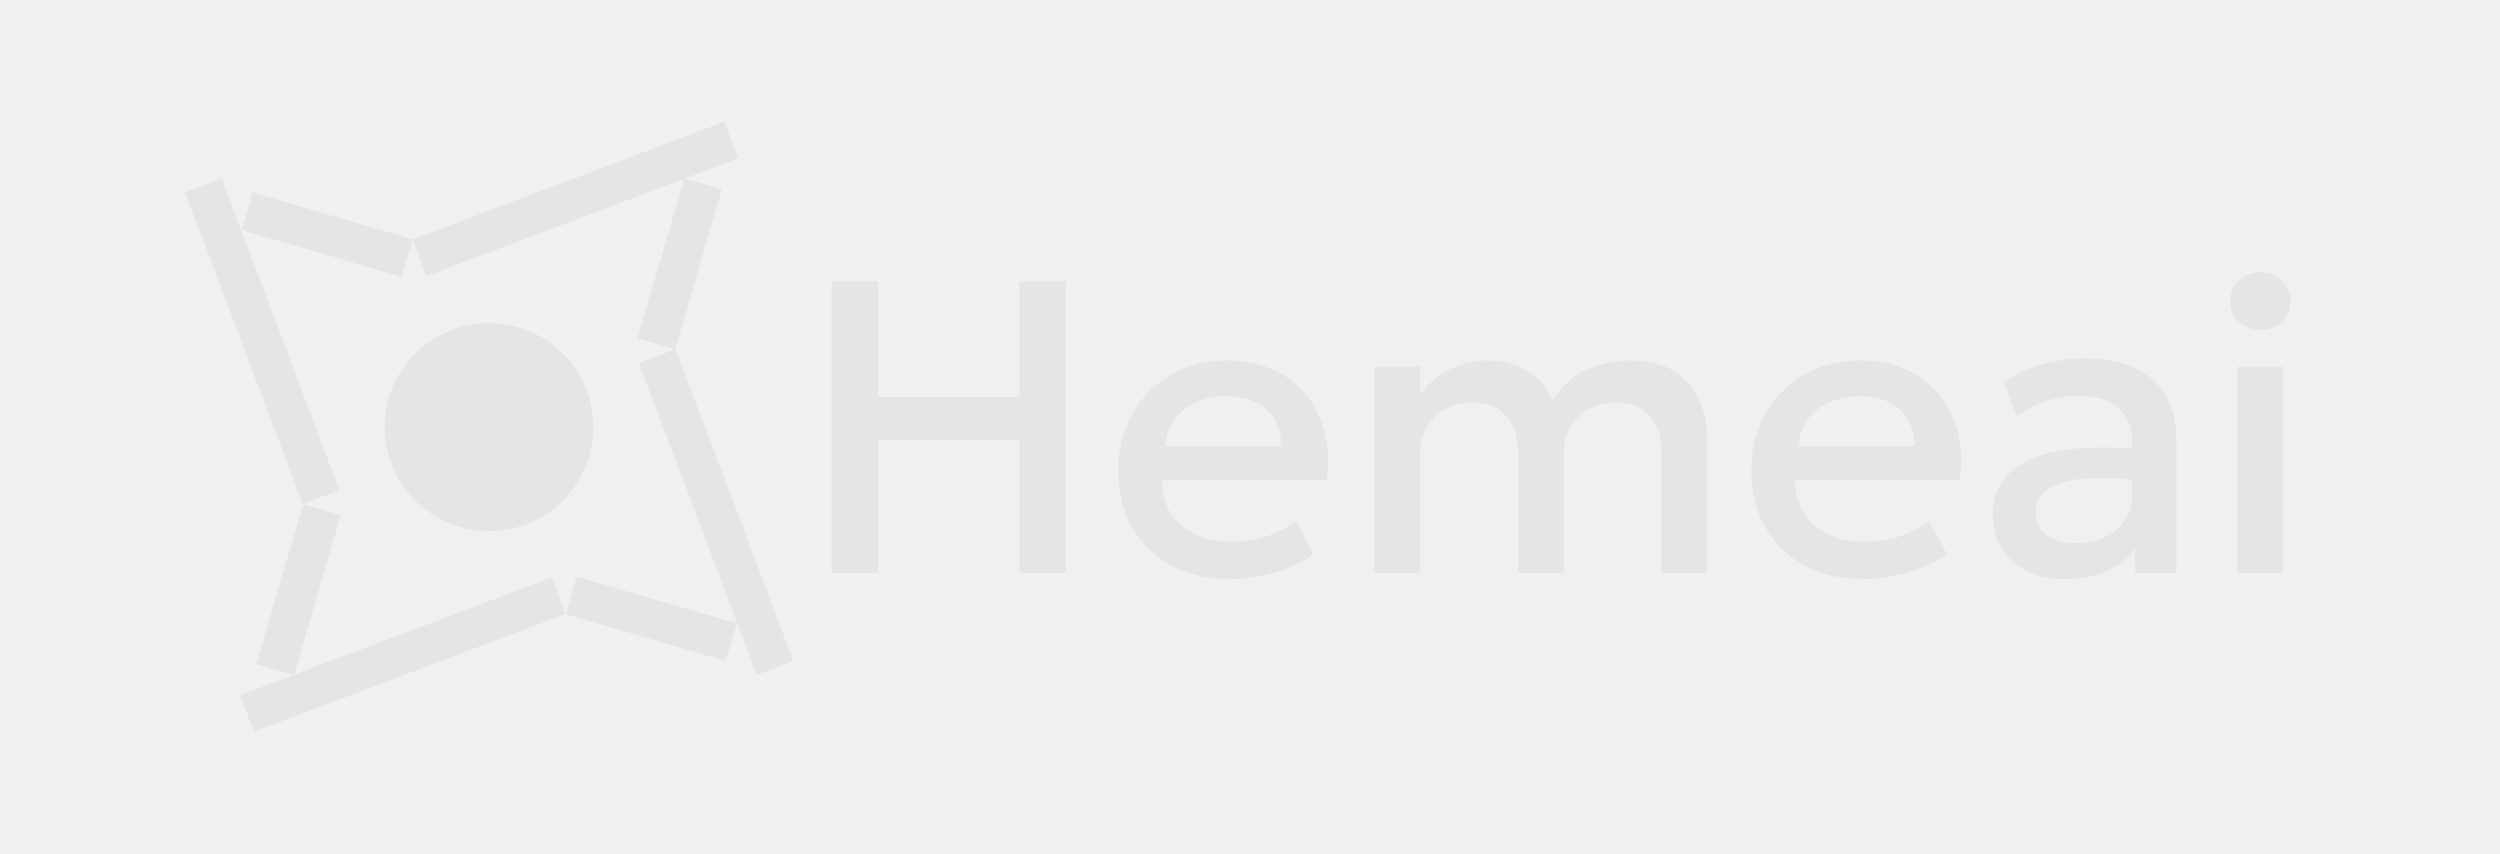
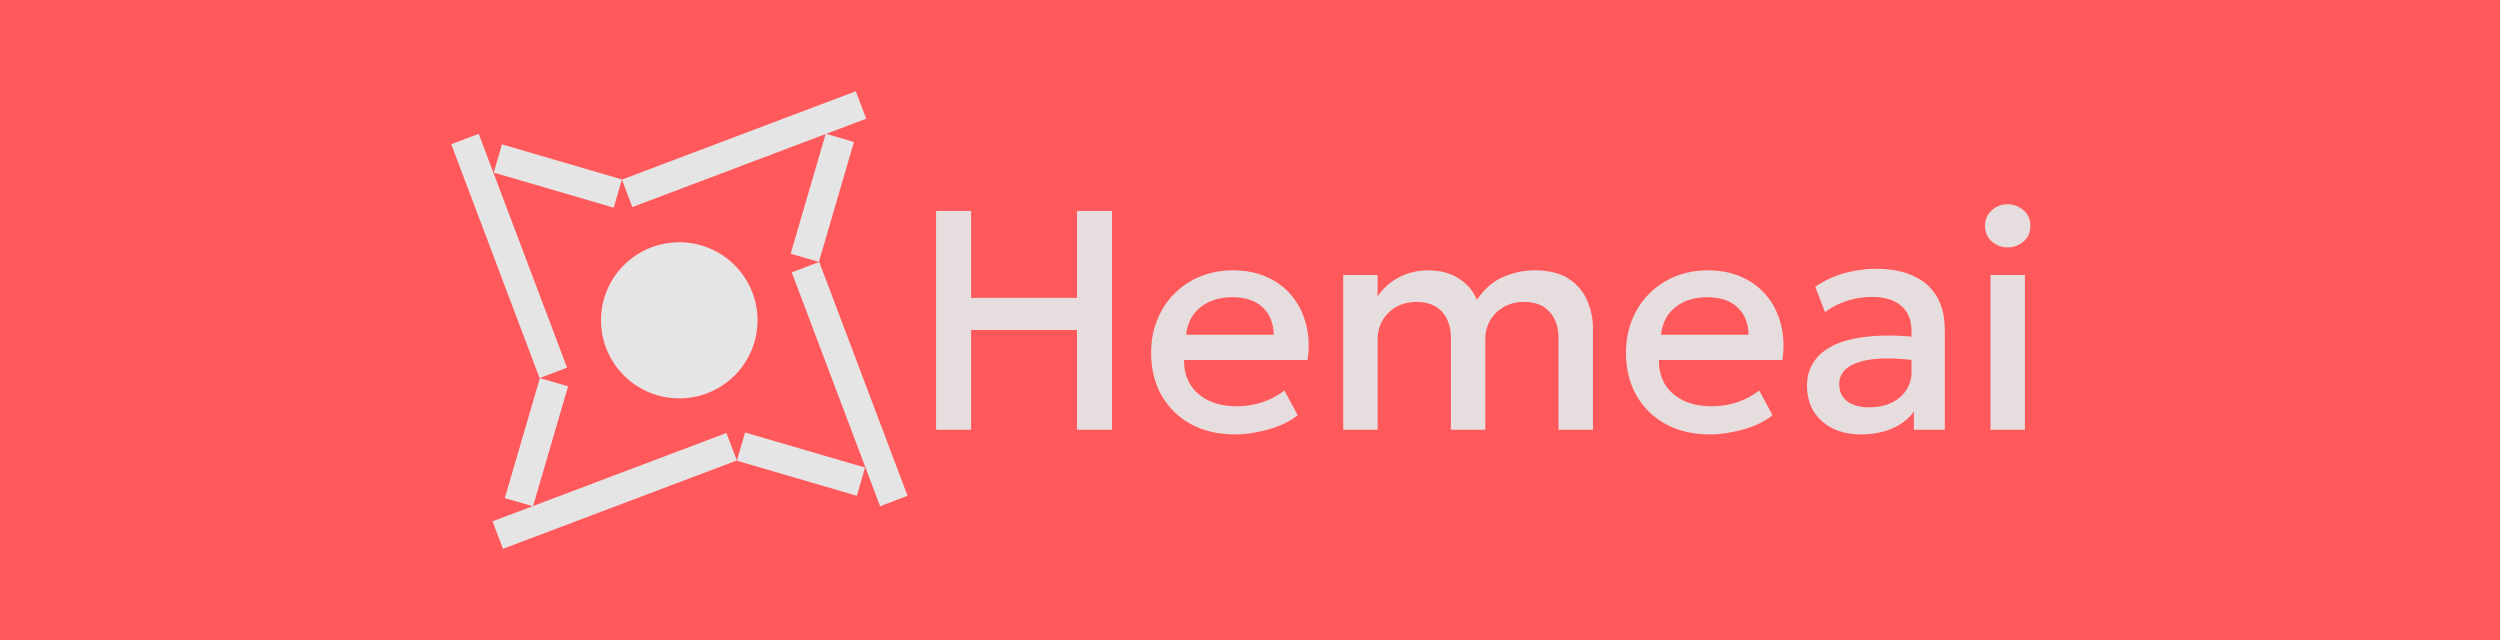
- <svg xmlns="http://www.w3.org/2000/svg" width="3000" height="1024" viewBox="0 0 3000 1024" fill="none">
-   <g clip-path="url(#clip0_771_44)">
-     <rect width="400" height="47" transform="matrix(-0.93547 0.353406 0.355028 0.934856 869.25 146)" fill="#E5E5E5" />
-     <rect width="200" height="47" transform="matrix(-0.28063 0.959816 0.960238 0.279182 821.189 214)" fill="#E5E5E5" />
+ <svg xmlns="http://www.w3.org/2000/svg" width="4000" height="1024" viewBox="0 0 4000 1024" fill="none">
+   <rect width="4000" height="1024" fill="#FF595C" />
+   <g clip-path="url(#clip0_772_264)">
+     <rect width="400" height="47" transform="matrix(-0.93547 0.353406 0.355028 0.934856 1369.25 146)" fill="#E5E5E5" />
+     <rect width="200" height="47" transform="matrix(-0.28063 0.959816 0.960238 0.279182 1321.19 214)" fill="#E5E5E5" />
  </g>
-   <g clip-path="url(#clip1_771_44)">
-     <rect width="400" height="47" transform="matrix(0.353406 0.93547 0.934856 -0.355028 222 230.75)" fill="#E5E5E5" />
-     <rect width="200" height="47" transform="matrix(0.959816 0.28063 0.279182 -0.960238 290 276.132)" fill="#E5E5E5" />
+   <g clip-path="url(#clip1_772_264)">
+     <rect width="400" height="47" transform="matrix(0.353406 0.93547 0.934856 -0.355028 722 230.75)" fill="#E5E5E5" />
+     <rect width="200" height="47" transform="matrix(0.959816 0.28063 0.279182 -0.960238 790 276.132)" fill="#E5E5E5" />
  </g>
-   <g clip-path="url(#clip2_771_44)">
-     <rect width="400" height="47" transform="matrix(0.93547 -0.353406 -0.355028 -0.934856 304.75 878.085)" fill="#E5E5E5" />
-     <rect width="200" height="47" transform="matrix(0.28063 -0.959816 -0.960238 -0.279182 352.811 810.085)" fill="#E5E5E5" />
+   <g clip-path="url(#clip2_772_264)">
+     <rect width="400" height="47" transform="matrix(0.93547 -0.353406 -0.355028 -0.934856 804.75 878.085)" fill="#E5E5E5" />
+     <rect width="200" height="47" transform="matrix(0.28063 -0.959816 -0.960238 -0.279182 852.811 810.085)" fill="#E5E5E5" />
  </g>
-   <g clip-path="url(#clip3_771_44)">
-     <rect width="400" height="47" transform="matrix(-0.353406 -0.93547 -0.934856 0.355028 952.086 793.25)" fill="#E5E5E5" />
-     <rect width="200" height="47" transform="matrix(-0.959816 -0.28063 -0.279182 0.960238 884.086 748.126)" fill="#E5E5E5" />
+   <g clip-path="url(#clip3_772_264)">
+     <rect width="400" height="47" transform="matrix(-0.353406 -0.93547 -0.934856 0.355028 1452.09 793.25)" fill="#E5E5E5" />
+     <rect width="200" height="47" transform="matrix(-0.959816 -0.28063 -0.279182 0.960238 1384.09 748.126)" fill="#E5E5E5" />
  </g>
-   <ellipse cx="586.825" cy="512.492" rx="124.873" ry="125.211" transform="rotate(89.2546 586.825 512.492)" fill="#E5E5E5" />
-   <path opacity="0.95" d="M997.744 687.542V337.542H1053.74V476.542H1223.24V337.542H1279.24V687.542H1223.24V528.042H1053.74V687.542H997.744ZM1476.05 695.042C1449.39 695.042 1425.97 689.625 1405.8 678.792C1385.64 667.792 1369.89 652.459 1358.55 632.792C1347.39 613.125 1341.8 590.292 1341.8 564.292C1341.8 545.292 1345.05 527.792 1351.55 511.792C1358.05 495.625 1367.22 481.625 1379.05 469.792C1390.89 457.959 1404.72 448.792 1420.55 442.292C1436.55 435.792 1453.97 432.542 1472.8 432.542C1493.3 432.542 1511.55 436.209 1527.55 443.542C1543.55 450.709 1556.8 460.792 1567.3 473.792C1577.97 486.792 1585.47 502.042 1589.8 519.542C1594.3 536.875 1595.05 555.709 1592.05 576.042H1394.55C1394.22 590.875 1397.47 603.875 1404.3 615.042C1411.14 626.042 1420.89 634.625 1433.55 640.792C1446.39 646.959 1461.47 650.042 1478.8 650.042C1492.8 650.042 1506.3 647.959 1519.3 643.792C1532.47 639.459 1544.39 633.125 1555.05 624.792L1576.3 664.292C1568.3 670.792 1558.64 676.375 1547.3 681.042C1535.97 685.542 1524.14 688.959 1511.8 691.292C1499.47 693.792 1487.55 695.042 1476.05 695.042ZM1397.8 535.542H1538.05C1537.55 516.875 1531.55 502.209 1520.05 491.542C1508.72 480.875 1492.55 475.542 1471.55 475.542C1451.22 475.542 1434.3 480.875 1420.8 491.542C1407.47 502.209 1399.8 516.875 1397.8 535.542ZM1649.19 687.542V440.042H1704.19V474.042C1710.85 464.375 1718.52 456.542 1727.19 450.542C1735.85 444.375 1745.02 439.875 1754.69 437.042C1764.35 434.042 1774.19 432.542 1784.19 432.542C1804.35 432.542 1821.1 436.959 1834.44 445.792C1847.94 454.625 1857.44 465.959 1862.94 479.792C1875.27 461.792 1889.6 449.459 1905.94 442.792C1922.27 435.959 1938.69 432.542 1955.19 432.542C1978.02 432.542 1996.27 437.042 2009.94 446.042C2023.6 455.042 2033.44 466.625 2039.44 480.792C2045.6 494.959 2048.69 509.542 2048.69 524.542V687.542H1993.69V540.542C1993.69 523.375 1988.94 509.542 1979.44 499.042C1970.1 488.375 1956.44 483.042 1938.44 483.042C1926.6 483.042 1916.02 485.625 1906.69 490.792C1897.35 495.959 1889.94 503.125 1884.44 512.292C1879.1 521.292 1876.44 531.709 1876.44 543.542V687.542H1821.44V540.542C1821.44 523.375 1816.77 509.542 1807.44 499.042C1798.1 488.375 1784.35 483.042 1766.19 483.042C1754.52 483.042 1743.94 485.625 1734.44 490.792C1725.1 495.959 1717.69 503.125 1712.19 512.292C1706.85 521.292 1704.19 531.709 1704.19 543.542V687.542H1649.19ZM2235.82 695.042C2209.15 695.042 2185.74 689.625 2165.57 678.792C2145.4 667.792 2129.65 652.459 2118.32 632.792C2107.15 613.125 2101.57 590.292 2101.57 564.292C2101.57 545.292 2104.82 527.792 2111.32 511.792C2117.82 495.625 2126.99 481.625 2138.82 469.792C2150.65 457.959 2164.49 448.792 2180.32 442.292C2196.32 435.792 2213.74 432.542 2232.57 432.542C2253.07 432.542 2271.32 436.209 2287.32 443.542C2303.32 450.709 2316.57 460.792 2327.07 473.792C2337.74 486.792 2345.24 502.042 2349.57 519.542C2354.07 536.875 2354.82 555.709 2351.82 576.042H2154.32C2153.99 590.875 2157.24 603.875 2164.07 615.042C2170.9 626.042 2180.65 634.625 2193.32 640.792C2206.15 646.959 2221.24 650.042 2238.57 650.042C2252.57 650.042 2266.07 647.959 2279.07 643.792C2292.24 639.459 2304.15 633.125 2314.82 624.792L2336.07 664.292C2328.07 670.792 2318.4 676.375 2307.07 681.042C2295.74 685.542 2283.9 688.959 2271.57 691.292C2259.24 693.792 2247.32 695.042 2235.82 695.042ZM2157.57 535.542H2297.82C2297.32 516.875 2291.32 502.209 2279.82 491.542C2268.49 480.875 2252.32 475.542 2231.32 475.542C2210.99 475.542 2194.07 480.875 2180.57 491.542C2167.24 502.209 2159.57 516.875 2157.57 535.542ZM2477.7 695.042C2460.53 695.042 2445.45 691.875 2432.45 685.542C2419.45 679.042 2409.28 669.959 2401.95 658.292C2394.78 646.459 2391.2 632.542 2391.2 616.542C2391.2 603.042 2394.62 590.875 2401.45 580.042C2408.28 569.042 2418.87 559.959 2433.2 552.792C2447.7 545.625 2466.28 540.875 2488.95 538.542C2511.62 536.042 2538.87 536.375 2570.7 539.542L2571.7 577.542C2549.03 574.375 2529.53 573.042 2513.2 573.542C2496.87 574.042 2483.45 576.125 2472.95 579.792C2462.62 583.292 2454.95 588.042 2449.95 594.042C2445.12 599.875 2442.7 606.625 2442.7 614.292C2442.7 626.292 2446.95 635.542 2455.45 642.042C2464.12 648.542 2475.95 651.792 2490.95 651.792C2503.78 651.792 2515.28 649.459 2525.45 644.792C2535.62 640.125 2543.62 633.542 2549.45 625.042C2555.45 616.542 2558.45 606.542 2558.45 595.042V529.292C2558.45 518.292 2556.12 508.792 2551.45 500.792C2546.78 492.625 2539.7 486.292 2530.2 481.792C2520.7 477.292 2508.87 475.042 2494.7 475.042C2481.7 475.042 2468.87 477.042 2456.2 481.042C2443.53 484.875 2431.45 490.959 2419.95 499.292L2404.45 458.792C2419.95 448.292 2436.12 440.875 2452.95 436.542C2469.78 432.209 2485.95 430.042 2501.45 430.042C2524.45 430.042 2544.12 433.709 2560.45 441.042C2576.95 448.209 2589.62 459.125 2598.45 473.792C2607.28 488.292 2611.7 506.625 2611.7 528.792V687.542H2562.2V658.292C2553.87 670.125 2542.28 679.209 2527.45 685.542C2512.62 691.875 2496.03 695.042 2477.7 695.042ZM2684.83 687.542V440.042H2739.83V687.542H2684.83ZM2712.33 395.792C2702.5 395.792 2694 392.625 2686.83 386.292C2679.66 379.959 2676.08 371.625 2676.08 361.292C2676.08 351.125 2679.66 342.875 2686.83 336.542C2694 330.042 2702.5 326.792 2712.33 326.792C2722.16 326.792 2730.66 330.042 2737.83 336.542C2745 342.875 2748.58 351.125 2748.58 361.292C2748.58 371.625 2745 379.959 2737.83 386.292C2730.66 392.625 2722.16 395.792 2712.33 395.792Z" fill="#E5E5E5" />
+   <ellipse cx="1086.82" cy="512.492" rx="124.873" ry="125.211" transform="rotate(89.2546 1086.82 512.492)" fill="#E5E5E5" />
+   <path opacity="0.95" d="M1497.74 687.542V337.542H1553.74V476.542H1723.24V337.542H1779.24V687.542H1723.24V528.042H1553.74V687.542H1497.74ZM1976.05 695.042C1949.39 695.042 1925.97 689.625 1905.8 678.792C1885.64 667.792 1869.89 652.459 1858.55 632.792C1847.39 613.125 1841.8 590.292 1841.8 564.292C1841.8 545.292 1845.05 527.792 1851.55 511.792C1858.05 495.625 1867.22 481.625 1879.05 469.792C1890.89 457.959 1904.72 448.792 1920.55 442.292C1936.55 435.792 1953.97 432.542 1972.8 432.542C1993.3 432.542 2011.55 436.209 2027.55 443.542C2043.55 450.709 2056.8 460.792 2067.3 473.792C2077.97 486.792 2085.47 502.042 2089.8 519.542C2094.3 536.875 2095.05 555.709 2092.05 576.042H1894.55C1894.22 590.875 1897.47 603.875 1904.3 615.042C1911.14 626.042 1920.89 634.625 1933.55 640.792C1946.39 646.959 1961.47 650.042 1978.8 650.042C1992.8 650.042 2006.3 647.959 2019.3 643.792C2032.47 639.459 2044.39 633.125 2055.05 624.792L2076.3 664.292C2068.3 670.792 2058.64 676.375 2047.3 681.042C2035.97 685.542 2024.14 688.959 2011.8 691.292C1999.47 693.792 1987.55 695.042 1976.05 695.042ZM1897.8 535.542H2038.05C2037.55 516.875 2031.55 502.209 2020.05 491.542C2008.72 480.875 1992.55 475.542 1971.55 475.542C1951.22 475.542 1934.3 480.875 1920.8 491.542C1907.47 502.209 1899.8 516.875 1897.8 535.542ZM2149.19 687.542V440.042H2204.19V474.042C2210.85 464.375 2218.52 456.542 2227.19 450.542C2235.85 444.375 2245.02 439.875 2254.69 437.042C2264.35 434.042 2274.19 432.542 2284.19 432.542C2304.35 432.542 2321.1 436.959 2334.44 445.792C2347.94 454.625 2357.44 465.959 2362.94 479.792C2375.27 461.792 2389.6 449.459 2405.94 442.792C2422.27 435.959 2438.69 432.542 2455.19 432.542C2478.02 432.542 2496.27 437.042 2509.94 446.042C2523.6 455.042 2533.44 466.625 2539.44 480.792C2545.6 494.959 2548.69 509.542 2548.69 524.542V687.542H2493.69V540.542C2493.69 523.375 2488.94 509.542 2479.44 499.042C2470.1 488.375 2456.44 483.042 2438.44 483.042C2426.6 483.042 2416.02 485.625 2406.69 490.792C2397.35 495.959 2389.94 503.125 2384.44 512.292C2379.1 521.292 2376.44 531.709 2376.44 543.542V687.542H2321.44V540.542C2321.44 523.375 2316.77 509.542 2307.44 499.042C2298.1 488.375 2284.35 483.042 2266.19 483.042C2254.52 483.042 2243.94 485.625 2234.44 490.792C2225.1 495.959 2217.69 503.125 2212.19 512.292C2206.85 521.292 2204.19 531.709 2204.19 543.542V687.542H2149.19ZM2735.82 695.042C2709.15 695.042 2685.74 689.625 2665.57 678.792C2645.4 667.792 2629.65 652.459 2618.32 632.792C2607.15 613.125 2601.57 590.292 2601.57 564.292C2601.57 545.292 2604.82 527.792 2611.32 511.792C2617.82 495.625 2626.99 481.625 2638.82 469.792C2650.65 457.959 2664.49 448.792 2680.32 442.292C2696.32 435.792 2713.74 432.542 2732.57 432.542C2753.07 432.542 2771.32 436.209 2787.32 443.542C2803.32 450.709 2816.57 460.792 2827.07 473.792C2837.74 486.792 2845.24 502.042 2849.57 519.542C2854.07 536.875 2854.82 555.709 2851.82 576.042H2654.32C2653.99 590.875 2657.24 603.875 2664.07 615.042C2670.9 626.042 2680.65 634.625 2693.32 640.792C2706.15 646.959 2721.24 650.042 2738.57 650.042C2752.57 650.042 2766.07 647.959 2779.07 643.792C2792.24 639.459 2804.15 633.125 2814.82 624.792L2836.07 664.292C2828.07 670.792 2818.4 676.375 2807.07 681.042C2795.74 685.542 2783.9 688.959 2771.57 691.292C2759.24 693.792 2747.32 695.042 2735.82 695.042ZM2657.57 535.542H2797.82C2797.32 516.875 2791.32 502.209 2779.82 491.542C2768.49 480.875 2752.32 475.542 2731.32 475.542C2710.99 475.542 2694.07 480.875 2680.57 491.542C2667.24 502.209 2659.57 516.875 2657.57 535.542ZM2977.7 695.042C2960.53 695.042 2945.45 691.875 2932.45 685.542C2919.45 679.042 2909.28 669.959 2901.95 658.292C2894.78 646.459 2891.2 632.542 2891.2 616.542C2891.2 603.042 2894.62 590.875 2901.45 580.042C2908.28 569.042 2918.87 559.959 2933.2 552.792C2947.7 545.625 2966.28 540.875 2988.95 538.542C3011.62 536.042 3038.87 536.375 3070.7 539.542L3071.7 577.542C3049.03 574.375 3029.53 573.042 3013.2 573.542C2996.87 574.042 2983.45 576.125 2972.95 579.792C2962.62 583.292 2954.95 588.042 2949.95 594.042C2945.12 599.875 2942.7 606.625 2942.7 614.292C2942.7 626.292 2946.95 635.542 2955.45 642.042C2964.12 648.542 2975.95 651.792 2990.95 651.792C3003.78 651.792 3015.28 649.459 3025.45 644.792C3035.62 640.125 3043.62 633.542 3049.45 625.042C3055.45 616.542 3058.45 606.542 3058.45 595.042V529.292C3058.45 518.292 3056.12 508.792 3051.45 500.792C3046.78 492.625 3039.7 486.292 3030.2 481.792C3020.7 477.292 3008.87 475.042 2994.7 475.042C2981.7 475.042 2968.87 477.042 2956.2 481.042C2943.53 484.875 2931.45 490.959 2919.95 499.292L2904.45 458.792C2919.95 448.292 2936.12 440.875 2952.95 436.542C2969.78 432.209 2985.95 430.042 3001.45 430.042C3024.45 430.042 3044.12 433.709 3060.45 441.042C3076.95 448.209 3089.62 459.125 3098.45 473.792C3107.28 488.292 3111.7 506.625 3111.7 528.792V687.542H3062.2V658.292C3053.87 670.125 3042.28 679.209 3027.45 685.542C3012.62 691.875 2996.03 695.042 2977.7 695.042ZM3184.83 687.542V440.042H3239.83V687.542H3184.83ZM3212.33 395.792C3202.5 395.792 3194 392.625 3186.83 386.292C3179.66 379.959 3176.08 371.625 3176.08 361.292C3176.08 351.125 3179.66 342.875 3186.83 336.542C3194 330.042 3202.5 326.792 3212.33 326.792C3222.16 326.792 3230.66 330.042 3237.83 336.542C3245 342.875 3248.58 351.125 3248.58 361.292C3248.58 371.625 3245 379.959 3237.83 386.292C3230.66 392.625 3222.16 395.792 3212.33 395.792Z" fill="#E5E5E5" />
  <defs>
-     <clipPath id="clip0_771_44">
-       <rect width="391" height="273.085" fill="white" transform="translate(495 146)" />
+     <clipPath id="clip0_772_264">
+       <rect width="391" height="273.085" fill="white" transform="translate(995 146)" />
    </clipPath>
-     <clipPath id="clip1_771_44">
-       <rect width="391" height="273.085" fill="white" transform="matrix(0 -1 1 0 222 605)" />
+     <clipPath id="clip1_772_264">
+       <rect width="391" height="273.085" fill="white" transform="matrix(0 -1 1 0 722 605)" />
    </clipPath>
-     <clipPath id="clip2_771_44">
-       <rect width="391" height="273.085" fill="white" transform="matrix(-1 0 0 -1 679 878.085)" />
+     <clipPath id="clip2_772_264">
+       <rect width="391" height="273.085" fill="white" transform="matrix(-1 0 0 -1 1179 878.085)" />
    </clipPath>
-     <clipPath id="clip3_771_44">
-       <rect width="391" height="273.085" fill="white" transform="matrix(0 1 -1 0 952.086 419)" />
+     <clipPath id="clip3_772_264">
+       <rect width="391" height="273.085" fill="white" transform="matrix(0 1 -1 0 1452.09 419)" />
    </clipPath>
  </defs>
</svg>
